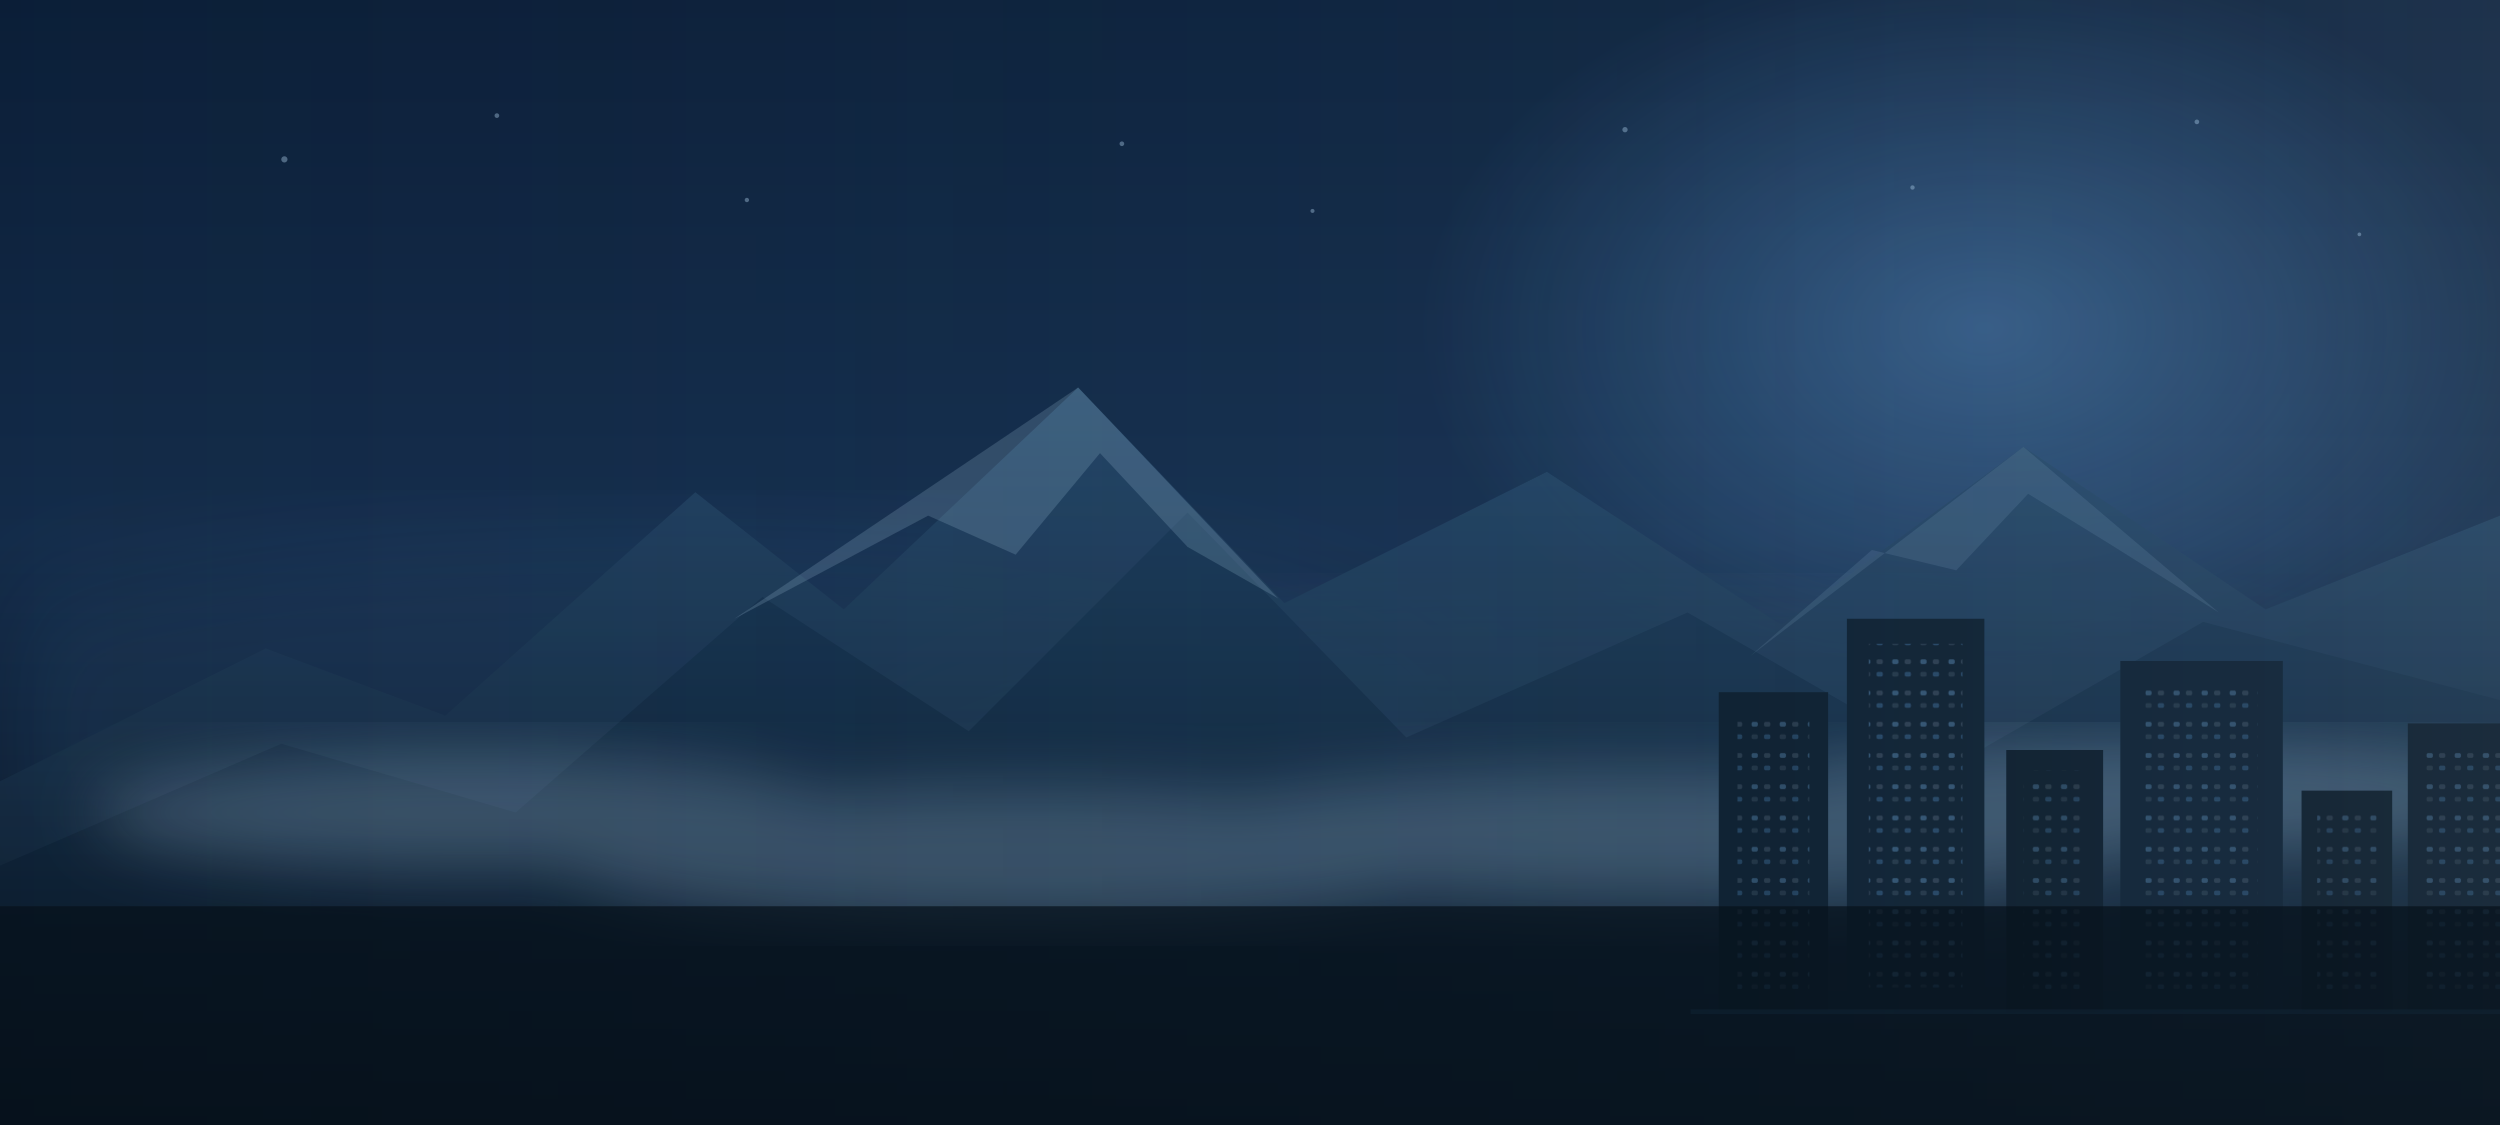
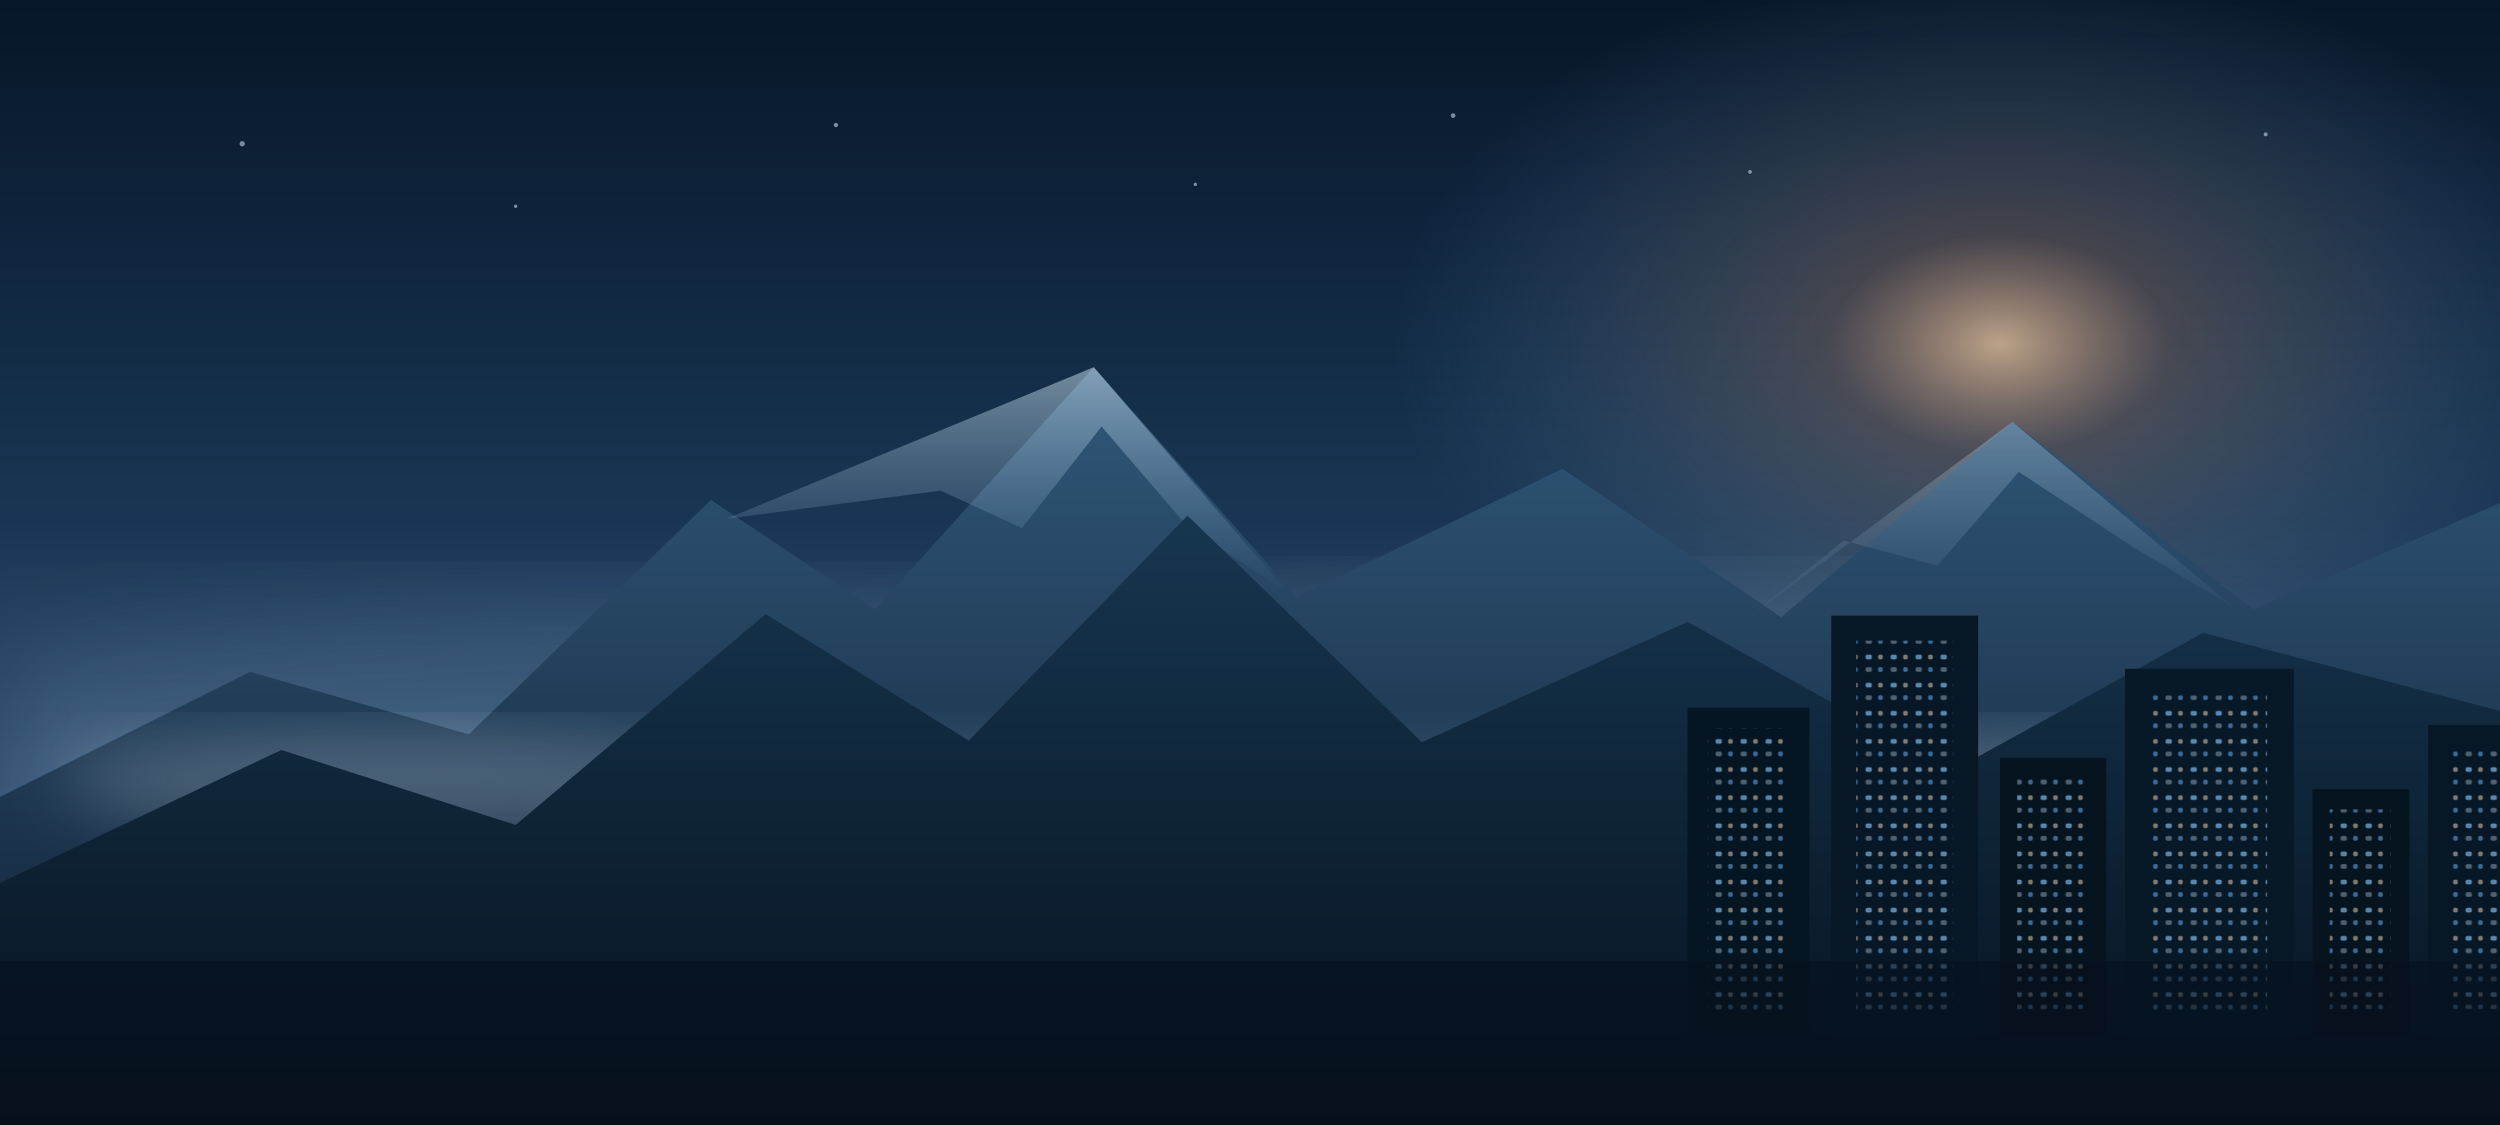
<svg xmlns="http://www.w3.org/2000/svg" width="1600" height="720" viewBox="0 0 1600 720">
  <defs>
    <linearGradient id="sky" x1="0" y1="0" x2="0" y2="1">
-       <stop offset="0" stop-color="#0b1e37" />
-       <stop offset="0.48" stop-color="#132b49" />
-       <stop offset="1" stop-color="#07111d" />
-     </linearGradient>
-     <linearGradient id="haze" x1="0" y1="0" x2="1" y2="0">
-       <stop offset="0" stop-color="#4c8dcc" stop-opacity="0" />
-       <stop offset="0.6" stop-color="#69a9df" stop-opacity=".12" />
-       <stop offset="1" stop-color="#a5c7e5" stop-opacity=".22" />
-     </linearGradient>
-     <linearGradient id="mountain" x1="0" y1="0" x2="0" y2="1">
-       <stop offset="0" stop-color="#173552" />
-       <stop offset="1" stop-color="#07121f" />
-     </linearGradient>
-     <linearGradient id="mountain2" x1="0" y1="0" x2="0" y2="1">
-       <stop offset="0" stop-color="#244768" />
+       <stop offset="0" stop-color="#071629" />
+       <stop offset=".46" stop-color="#183653" />
+       <stop offset=".72" stop-color="#375574" />
      <stop offset="1" stop-color="#0a1624" />
    </linearGradient>
-     <radialGradient id="glow">
-       <stop offset="0" stop-color="#74baff" stop-opacity=".32" />
-       <stop offset="1" stop-color="#74baff" stop-opacity="0" />
+     <radialGradient id="sun">
+       <stop offset="0" stop-color="#ffd1a2" stop-opacity=".72" />
+       <stop offset=".28" stop-color="#dc9a77" stop-opacity=".26" />
+       <stop offset="1" stop-color="#82bfff" stop-opacity="0" />
    </radialGradient>
-     <filter id="blur20">
+     <linearGradient id="far" x1="0" y1="0" x2="0" y2="1">
+       <stop stop-color="#31587a" />
+       <stop offset="1" stop-color="#0d1d2e" />
+     </linearGradient>
+     <linearGradient id="near" x1="0" y1="0" x2="0" y2="1">
+       <stop stop-color="#163650" />
+       <stop offset="1" stop-color="#06111d" />
+     </linearGradient>
+     <linearGradient id="snow" x1="0" y1="0" x2="0" y2="1">
+       <stop stop-color="#d3e8f5" stop-opacity=".5" />
+       <stop offset="1" stop-color="#8db8d8" stop-opacity="0" />
+     </linearGradient>
+     <filter id="b20">
      <feGaussianBlur stdDeviation="20" />
    </filter>
-     <filter id="blur35">
-       <feGaussianBlur stdDeviation="35" />
+     <filter id="b34">
+       <feGaussianBlur stdDeviation="34" />
    </filter>
-     <pattern id="windows" width="18" height="20" patternUnits="userSpaceOnUse">
-       <rect width="18" height="20" fill="none" />
-       <rect x="3" y="4" width="4" height="3" rx="1" fill="#84c6ff" opacity=".33" />
-       <rect x="11" y="4" width="4" height="3" rx="1" fill="#d7eaff" opacity=".16" />
-       <rect x="3" y="12" width="4" height="3" rx="1" fill="#d7eaff" opacity=".12" />
-       <rect x="11" y="12" width="4" height="3" rx="1" fill="#66aff3" opacity=".28" />
+     <pattern id="windows" width="16" height="18" patternUnits="userSpaceOnUse">
+       <rect width="16" height="18" fill="none" />
+       <rect x="2" y="3" width="4" height="3" rx="1" fill="#89caff" opacity=".62" />
+       <rect x="10" y="3" width="3" height="3" rx="1" fill="#ffe3bd" opacity=".48" />
+       <rect x="2" y="11" width="4" height="3" rx="1" fill="#d8edff" opacity=".34" />
+       <rect x="10" y="11" width="3" height="3" rx="1" fill="#66b7ff" opacity=".52" />
    </pattern>
  </defs>
  <rect width="1600" height="720" fill="url(#sky)" />
-   <ellipse cx="1270" cy="210" rx="360" ry="240" fill="url(#glow)" />
-   <ellipse cx="420" cy="470" rx="520" ry="130" fill="#5f9bd0" opacity=".08" filter="url(#blur35)" />
-   <ellipse cx="1040" cy="505" rx="500" ry="115" fill="#8bb9df" opacity=".09" filter="url(#blur35)" />
-   <g fill="#b9d8f3" opacity=".38">
-     <circle cx="182" cy="102" r="2" />
-     <circle cx="318" cy="74" r="1.5" />
-     <circle cx="478" cy="128" r="1.4" />
-     <circle cx="718" cy="92" r="1.5" />
-     <circle cx="840" cy="135" r="1.3" />
-     <circle cx="1040" cy="83" r="1.7" />
-     <circle cx="1224" cy="120" r="1.4" />
-     <circle cx="1406" cy="78" r="1.5" />
-     <circle cx="1510" cy="150" r="1.2" />
+   <ellipse cx="1280" cy="220" rx="390" ry="250" fill="url(#sun)" />
+   <g fill="#cfe8ff" opacity=".55">
+     <circle cx="155" cy="92" r="1.7" />
+     <circle cx="330" cy="132" r="1.1" />
+     <circle cx="535" cy="80" r="1.4" />
+     <circle cx="765" cy="118" r="1.1" />
+     <circle cx="930" cy="74" r="1.5" />
+     <circle cx="1120" cy="110" r="1.2" />
+     <circle cx="1450" cy="86" r="1.3" />
  </g>
-   <path d="M0 500 L170 415 L285 458 L445 315 L540 390 L690 248 L822 386 L990 302 L1140 400 L1295 286 L1450 390 L1600 330 L1600 720 L0 720 Z" fill="url(#mountain2)" opacity=".82" />
-   <path d="M0 554 L180 476 L330 520 L488 382 L620 468 L760 328 L900 472 L1080 392 L1250 490 L1410 398 L1600 448 L1600 720 L0 720 Z" fill="url(#mountain)" />
-   <path d="M470 396 L690 248 L818 383 L760 350 L704 290 L650 355 L594 330 Z" fill="#b9d7ed" opacity=".18" />
-   <path d="M1120 420 L1295 286 L1420 392 L1350 348 L1298 316 L1252 365 L1198 352 Z" fill="#a9cee8" opacity=".12" />
-   <g opacity=".24" filter="url(#blur20)" fill="#b7d9f2">
-     <ellipse cx="300" cy="520" rx="240" ry="38" />
-     <ellipse cx="650" cy="548" rx="300" ry="45" />
-     <ellipse cx="1050" cy="535" rx="330" ry="42" />
-     <ellipse cx="1375" cy="510" rx="260" ry="36" />
+   <ellipse cx="430" cy="480" rx="490" ry="100" fill="#a7d2ef" opacity=".13" filter="url(#b34)" />
+   <ellipse cx="1020" cy="500" rx="520" ry="120" fill="#c5def0" opacity=".16" filter="url(#b34)" />
+   <path d="M0 510 L160 430 L300 470 L455 320 L560 390 L700 235 L830 382 L1000 300 L1140 395 L1288 270 L1442 390 L1600 322 L1600 720 L0 720Z" fill="url(#far)" />
+   <path d="M465 332 L700 235 L825 380 L760 337 L705 273 L654 338 L602 314 Z" fill="url(#snow)" />
+   <path d="M1110 402 L1288 270 L1430 389 L1365 350 L1292 302 L1240 362 L1180 346 Z" fill="url(#snow)" opacity=".65" />
+   <g fill="#e8f5ff" opacity=".22" filter="url(#b20)">
+     <ellipse cx="260" cy="500" rx="220" ry="34" />
+     <ellipse cx="640" cy="525" rx="290" ry="42" />
+     <ellipse cx="1020" cy="525" rx="305" ry="40" />
+     <ellipse cx="1370" cy="500" rx="230" ry="34" />
  </g>
-   <g transform="translate(1100 318)">
-     <rect x="0" y="125" width="70" height="205" fill="#081725" />
-     <rect x="12" y="140" width="46" height="175" fill="url(#windows)" opacity=".8" />
-     <rect x="82" y="78" width="88" height="252" fill="#091928" />
-     <rect x="96" y="94" width="60" height="220" fill="url(#windows)" opacity=".9" />
-     <rect x="184" y="162" width="62" height="168" fill="#071522" />
-     <rect x="195" y="175" width="40" height="140" fill="url(#windows)" opacity=".72" />
-     <rect x="257" y="105" width="104" height="225" fill="#091a2a" />
-     <rect x="273" y="122" width="72" height="193" fill="url(#windows)" opacity=".78" />
-     <rect x="373" y="188" width="58" height="142" fill="#071522" />
-     <rect x="383" y="200" width="38" height="115" fill="url(#windows)" opacity=".68" />
-     <rect x="441" y="145" width="74" height="185" fill="#081725" />
-     <rect x="452" y="160" width="52" height="155" fill="url(#windows)" opacity=".74" />
-     <rect x="-18" y="328" width="555" height="3" fill="#2c658f" opacity=".35" />
+   <path d="M0 565 L180 480 L330 528 L490 393 L620 474 L760 330 L910 475 L1080 398 L1250 493 L1410 405 L1600 455 L1600 720 L0 720Z" fill="url(#near)" />
+   <g transform="translate(1080 308)">
+     <rect x="0" y="145" width="78" height="210" fill="#061522" />
+     <rect x="13" y="158" width="52" height="184" fill="url(#windows)" />
+     <rect x="92" y="86" width="94" height="269" fill="#071725" />
+     <rect x="108" y="102" width="62" height="238" fill="url(#windows)" />
+     <rect x="200" y="177" width="68" height="178" fill="#061420" />
+     <rect x="211" y="190" width="45" height="148" fill="url(#windows)" />
+     <rect x="280" y="120" width="108" height="235" fill="#071826" />
+     <rect x="297" y="137" width="74" height="202" fill="url(#windows)" />
+     <rect x="400" y="197" width="62" height="158" fill="#061420" />
+     <rect x="411" y="210" width="39" height="128" fill="url(#windows)" />
+     <rect x="474" y="156" width="80" height="199" fill="#071725" />
+     <rect x="487" y="170" width="54" height="168" fill="url(#windows)" />
  </g>
-   <rect width="1600" height="720" fill="url(#haze)" opacity=".55" />
-   <rect y="580" width="1600" height="140" fill="#06101b" opacity=".72" />
+   <rect y="615" width="1600" height="105" fill="#06101b" opacity=".58" />
</svg>
